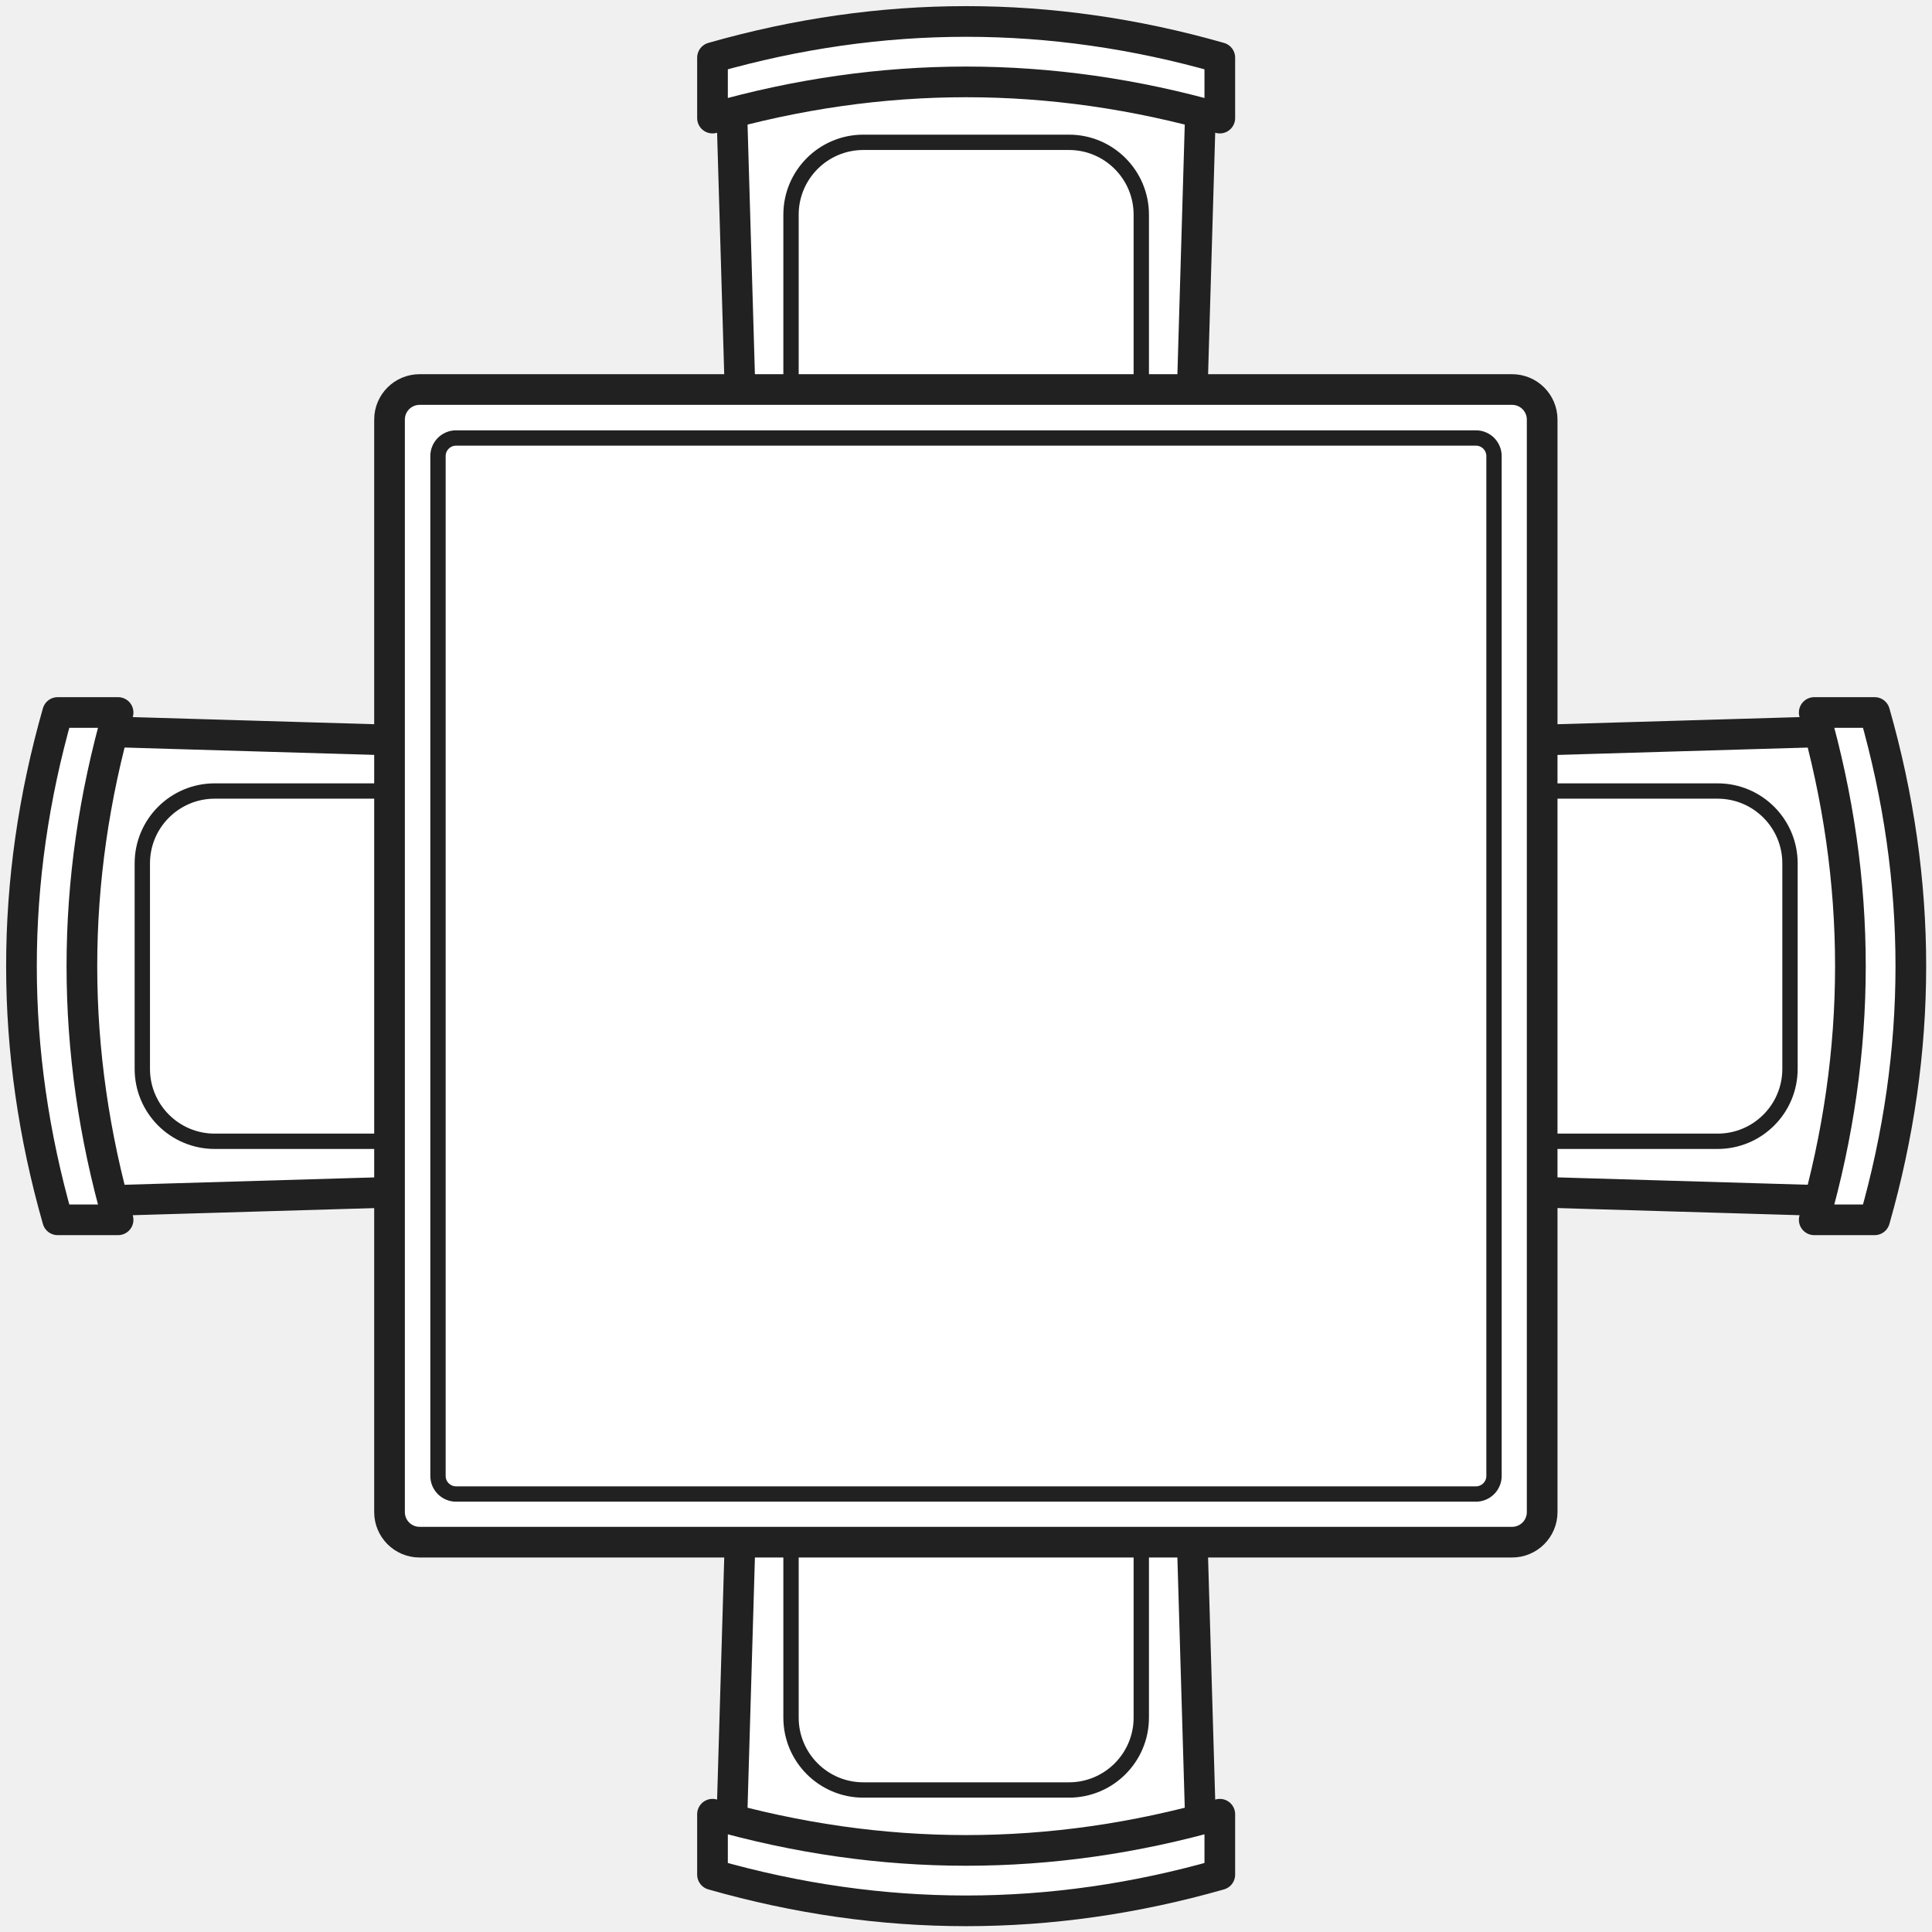
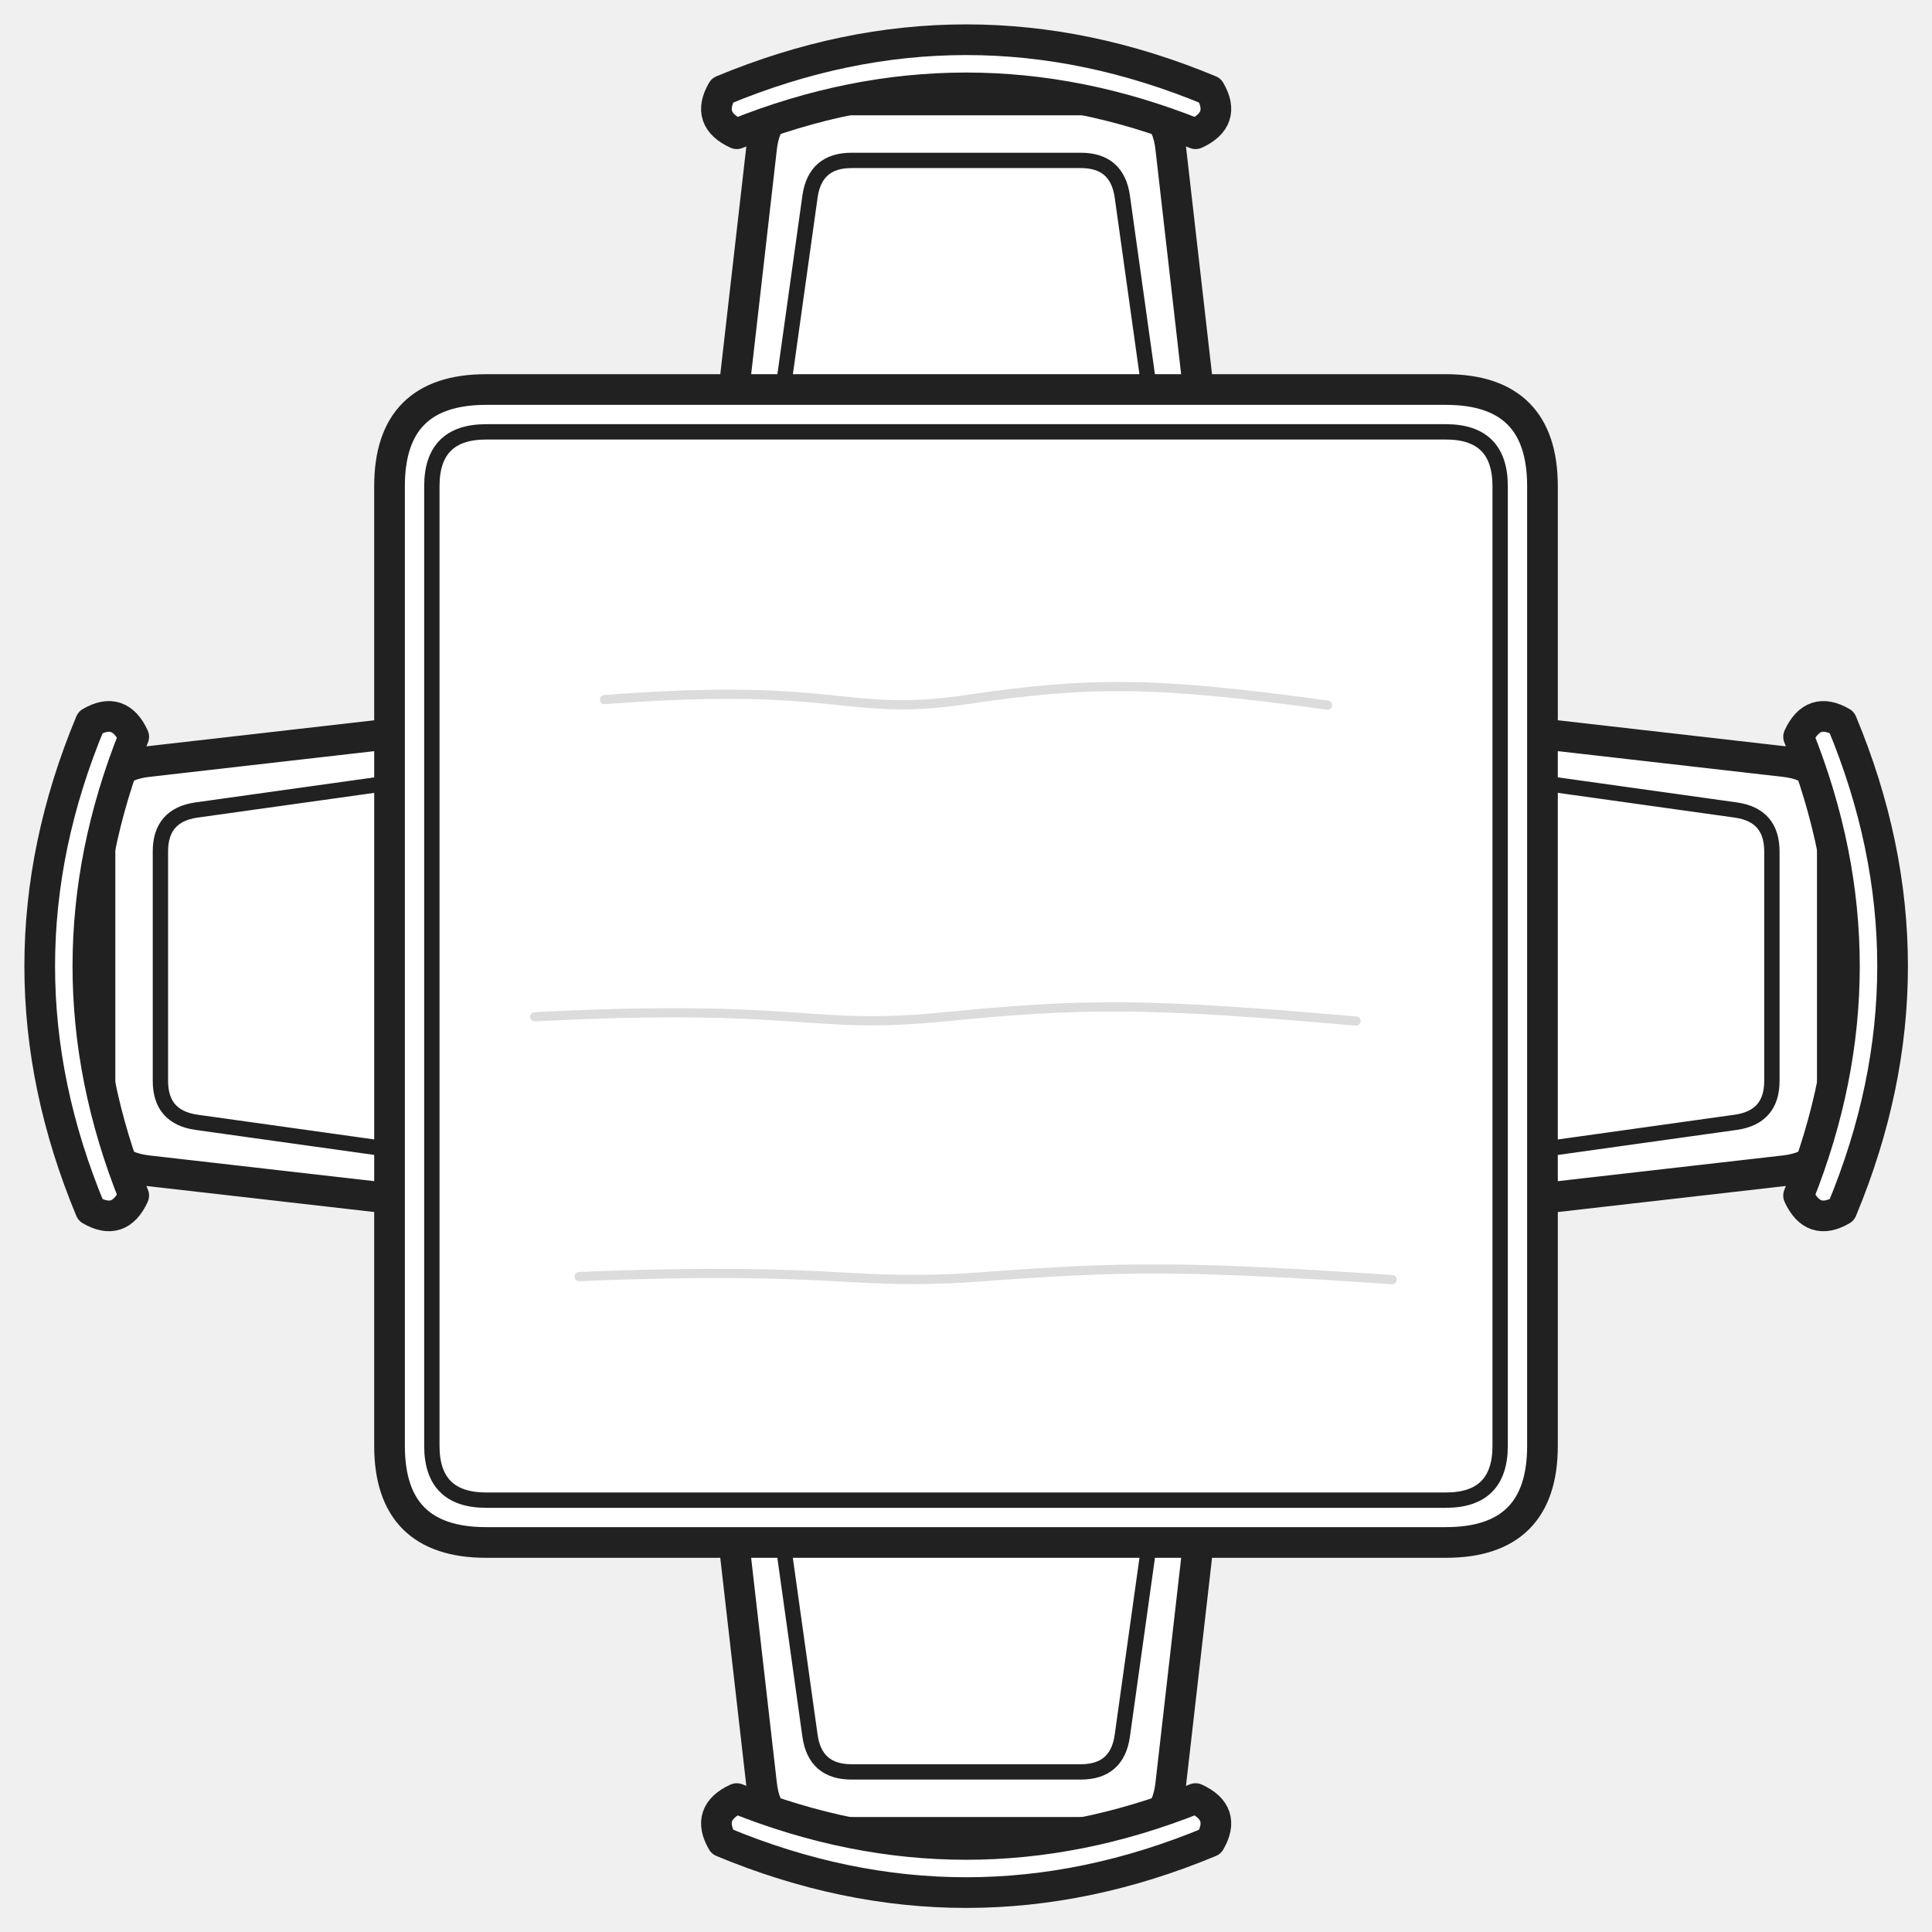
<svg xmlns="http://www.w3.org/2000/svg" width="62.99" height="62.99" viewBox="0 0 62.99 62.99" fill="none">
  <g transform="translate(9.56 31.5) rotate(-90)">
-     <path d="M-7.68 -7.28 L7.68 -7.28 L7.28 6.3 Q7.09 8.46 5.12 8.46 L-5.12 8.46 Q-7.09 8.46 -7.28 6.3 Z" fill="#ffffff" stroke="#212121" stroke-width="1" stroke-linejoin="round" />
-     <rect x="-5.71" y="-4.92" width="11.42" height="11.81" rx="2.36" fill="none" stroke="#212121" stroke-width="0.5" stroke-linejoin="round" />
-     <path d="M-8.27 -7.68 Q0 -10.04 8.27 -7.68 L8.27 -5.71 Q0 -8.07 -8.27 -5.71 Z" fill="#ffffff" stroke="#212121" stroke-width="1" stroke-linejoin="round" />
+     <path d="M-4.92 -6.3L4.92 -6.3Q6.5 -6.3 6.67 -4.73L7.7 4.28Q8.19 8.58 3.86 8.58L-3.86 8.58Q-8.19 8.58 -7.7 4.28L-6.67 -4.73Q-6.5 -6.3 -4.92 -6.3Z" fill="#ffffff" stroke="#212121" stroke-width="1" stroke-linejoin="round" stroke-linecap="round" />
+     <path d="M-3.74 -4.33L3.74 -4.33Q4.92 -4.33 5.09 -3.16L6.06 3.77Q6.5 6.89 3.35 6.89L-3.35 6.89Q-6.5 6.89 -6.06 3.77L-5.09 -3.16Q-4.92 -4.33 -3.74 -4.33Z" fill="#ffffff" stroke="#212121" stroke-width="0.5" stroke-linejoin="round" stroke-linecap="round" />
+     <path d="M-7.95 -6.61Q0 -9.92 7.95 -6.61Q8.5 -5.67 7.48 -5.2Q0 -8.19 -7.48 -5.2Q-8.5 -5.67 -7.95 -6.61Z" fill="#ffffff" stroke="#212121" stroke-width="1" stroke-linejoin="round" stroke-linecap="round" />
  </g>
  <g transform="translate(53.44 31.5) rotate(90)">
-     <path d="M-7.68 -7.28 L7.68 -7.28 L7.28 6.3 Q7.09 8.46 5.12 8.46 L-5.12 8.46 Q-7.09 8.46 -7.28 6.3 Z" fill="#ffffff" stroke="#212121" stroke-width="1" stroke-linejoin="round" />
-     <rect x="-5.71" y="-4.92" width="11.42" height="11.81" rx="2.36" fill="none" stroke="#212121" stroke-width="0.5" stroke-linejoin="round" />
-     <path d="M-8.27 -7.68 Q0 -10.04 8.27 -7.68 L8.27 -5.71 Q0 -8.07 -8.27 -5.71 Z" fill="#ffffff" stroke="#212121" stroke-width="1" stroke-linejoin="round" />
+     <path d="M-4.92 -6.3L4.92 -6.3Q6.5 -6.3 6.67 -4.73L7.7 4.28Q8.19 8.58 3.86 8.58L-3.86 8.58Q-8.19 8.58 -7.7 4.28L-6.67 -4.73Q-6.5 -6.3 -4.92 -6.3Z" fill="#ffffff" stroke="#212121" stroke-width="1" stroke-linejoin="round" stroke-linecap="round" />
+     <path d="M-3.74 -4.33L3.74 -4.33Q4.92 -4.33 5.09 -3.16L6.06 3.77Q6.5 6.89 3.35 6.89L-3.35 6.89Q-6.5 6.89 -6.06 3.77L-5.09 -3.16Q-4.92 -4.33 -3.74 -4.33Z" fill="#ffffff" stroke="#212121" stroke-width="0.5" stroke-linejoin="round" stroke-linecap="round" />
+     <path d="M-7.95 -6.61Q0 -9.92 7.95 -6.61Q8.5 -5.67 7.48 -5.2Q0 -8.19 -7.48 -5.2Q-8.5 -5.67 -7.95 -6.61Z" fill="#ffffff" stroke="#212121" stroke-width="1" stroke-linejoin="round" stroke-linecap="round" />
  </g>
  <g transform="translate(31.5 9.56)">
-     <path d="M-7.68 -7.28 L7.68 -7.28 L7.28 6.3 Q7.09 8.46 5.12 8.46 L-5.12 8.46 Q-7.09 8.46 -7.28 6.3 Z" fill="#ffffff" stroke="#212121" stroke-width="1" stroke-linejoin="round" />
-     <rect x="-5.71" y="-4.92" width="11.42" height="11.81" rx="2.36" fill="none" stroke="#212121" stroke-width="0.5" stroke-linejoin="round" />
-     <path d="M-8.27 -7.68 Q0 -10.04 8.27 -7.68 L8.27 -5.71 Q0 -8.07 -8.27 -5.71 Z" fill="#ffffff" stroke="#212121" stroke-width="1" stroke-linejoin="round" />
+     <path d="M-4.92 -6.3L4.92 -6.3Q6.5 -6.3 6.67 -4.73L7.7 4.28Q8.19 8.58 3.86 8.58L-3.86 8.58Q-8.19 8.58 -7.7 4.28L-6.67 -4.73Q-6.5 -6.3 -4.92 -6.3Z" fill="#ffffff" stroke="#212121" stroke-width="1" stroke-linejoin="round" stroke-linecap="round" />
+     <path d="M-3.74 -4.33L3.74 -4.33Q4.92 -4.33 5.09 -3.16L6.06 3.77Q6.5 6.89 3.35 6.89L-3.35 6.89Q-6.5 6.89 -6.06 3.77L-5.09 -3.16Q-4.92 -4.33 -3.74 -4.33Z" fill="#ffffff" stroke="#212121" stroke-width="0.5" stroke-linejoin="round" stroke-linecap="round" />
+     <path d="M-7.95 -6.61Q0 -9.92 7.95 -6.61Q8.5 -5.67 7.48 -5.2Q0 -8.19 -7.48 -5.2Q-8.5 -5.67 -7.95 -6.61Z" fill="#ffffff" stroke="#212121" stroke-width="1" stroke-linejoin="round" stroke-linecap="round" />
  </g>
  <g transform="translate(31.5 53.44) rotate(180)">
-     <path d="M-7.68 -7.28 L7.68 -7.28 L7.28 6.3 Q7.09 8.46 5.12 8.46 L-5.12 8.46 Q-7.09 8.46 -7.28 6.3 Z" fill="#ffffff" stroke="#212121" stroke-width="1" stroke-linejoin="round" />
-     <rect x="-5.71" y="-4.92" width="11.42" height="11.81" rx="2.36" fill="none" stroke="#212121" stroke-width="0.5" stroke-linejoin="round" />
-     <path d="M-8.27 -7.68 Q0 -10.04 8.27 -7.68 L8.27 -5.71 Q0 -8.07 -8.27 -5.71 Z" fill="#ffffff" stroke="#212121" stroke-width="1" stroke-linejoin="round" />
+     <path d="M-4.92 -6.3L4.92 -6.3Q6.5 -6.3 6.67 -4.73L7.7 4.28Q8.19 8.58 3.86 8.58L-3.86 8.58Q-8.19 8.58 -7.7 4.28L-6.67 -4.73Q-6.5 -6.3 -4.92 -6.3Z" fill="#ffffff" stroke="#212121" stroke-width="1" stroke-linejoin="round" stroke-linecap="round" />
+     <path d="M-3.74 -4.33L3.74 -4.33Q4.92 -4.33 5.09 -3.16L6.06 3.77Q6.5 6.89 3.35 6.89L-3.35 6.89Q-6.5 6.89 -6.06 3.77L-5.09 -3.16Q-4.92 -4.33 -3.74 -4.33Z" fill="#ffffff" stroke="#212121" stroke-width="0.5" stroke-linejoin="round" stroke-linecap="round" />
+     <path d="M-7.95 -6.61Q0 -9.92 7.95 -6.61Q8.5 -5.67 7.48 -5.2Q0 -8.19 -7.48 -5.2Q-8.5 -5.67 -7.95 -6.61Z" fill="#ffffff" stroke="#212121" stroke-width="1" stroke-linejoin="round" stroke-linecap="round" />
  </g>
-   <rect x="12.7" y="12.7" width="37.58" height="37.58" rx="0.98" fill="#ffffff" stroke="#212121" stroke-width="1" stroke-linejoin="round" />
-   <rect x="14.28" y="14.28" width="34.43" height="34.43" rx="0.59" fill="none" stroke="#212121" stroke-width="0.5" stroke-linejoin="round" />
+   <path d="M15.85 12.7L47.14 12.7Q50.29 12.7 50.29 15.85L50.29 47.14Q50.29 50.29 47.14 50.29L15.85 50.29Q12.7 50.29 12.7 47.14L12.7 15.85Q12.7 12.7 15.85 12.7Z" fill="#ffffff" stroke="#212121" stroke-width="1" stroke-linejoin="round" stroke-linecap="round" />
+   <path d="M15.85 14.08L47.14 14.08Q48.91 14.08 48.91 15.85L48.91 47.14Q48.91 48.91 47.14 48.91L15.85 48.91Q14.08 48.91 14.08 47.14L14.08 15.85Q14.08 14.08 15.85 14.08Z" fill="none" stroke="#212121" stroke-width="0.5" stroke-linejoin="round" stroke-linecap="round" />
+   <path d="M19.71 22.81C27.49 22.21 27.49 23.4 31.5 22.81S37.63 22.21 43.28 22.99" fill="none" stroke="#000000" stroke-width="0.3" stroke-linejoin="round" stroke-linecap="round" stroke-opacity="0.14" />
+   <path d="M17.43 33.15C26.27 32.7 26.27 33.6 30.82 33.15S37.46 32.7 44.21 33.29" fill="none" stroke="#000000" stroke-width="0.3" stroke-linejoin="round" stroke-linecap="round" stroke-opacity="0.14" />
+   <path d="M18.88 41.62C27.62 41.27 27.62 41.96 32.13 41.62S38.74 41.27 45.39 41.72" fill="none" stroke="#000000" stroke-width="0.3" stroke-linejoin="round" stroke-linecap="round" stroke-opacity="0.14" />
</svg>
